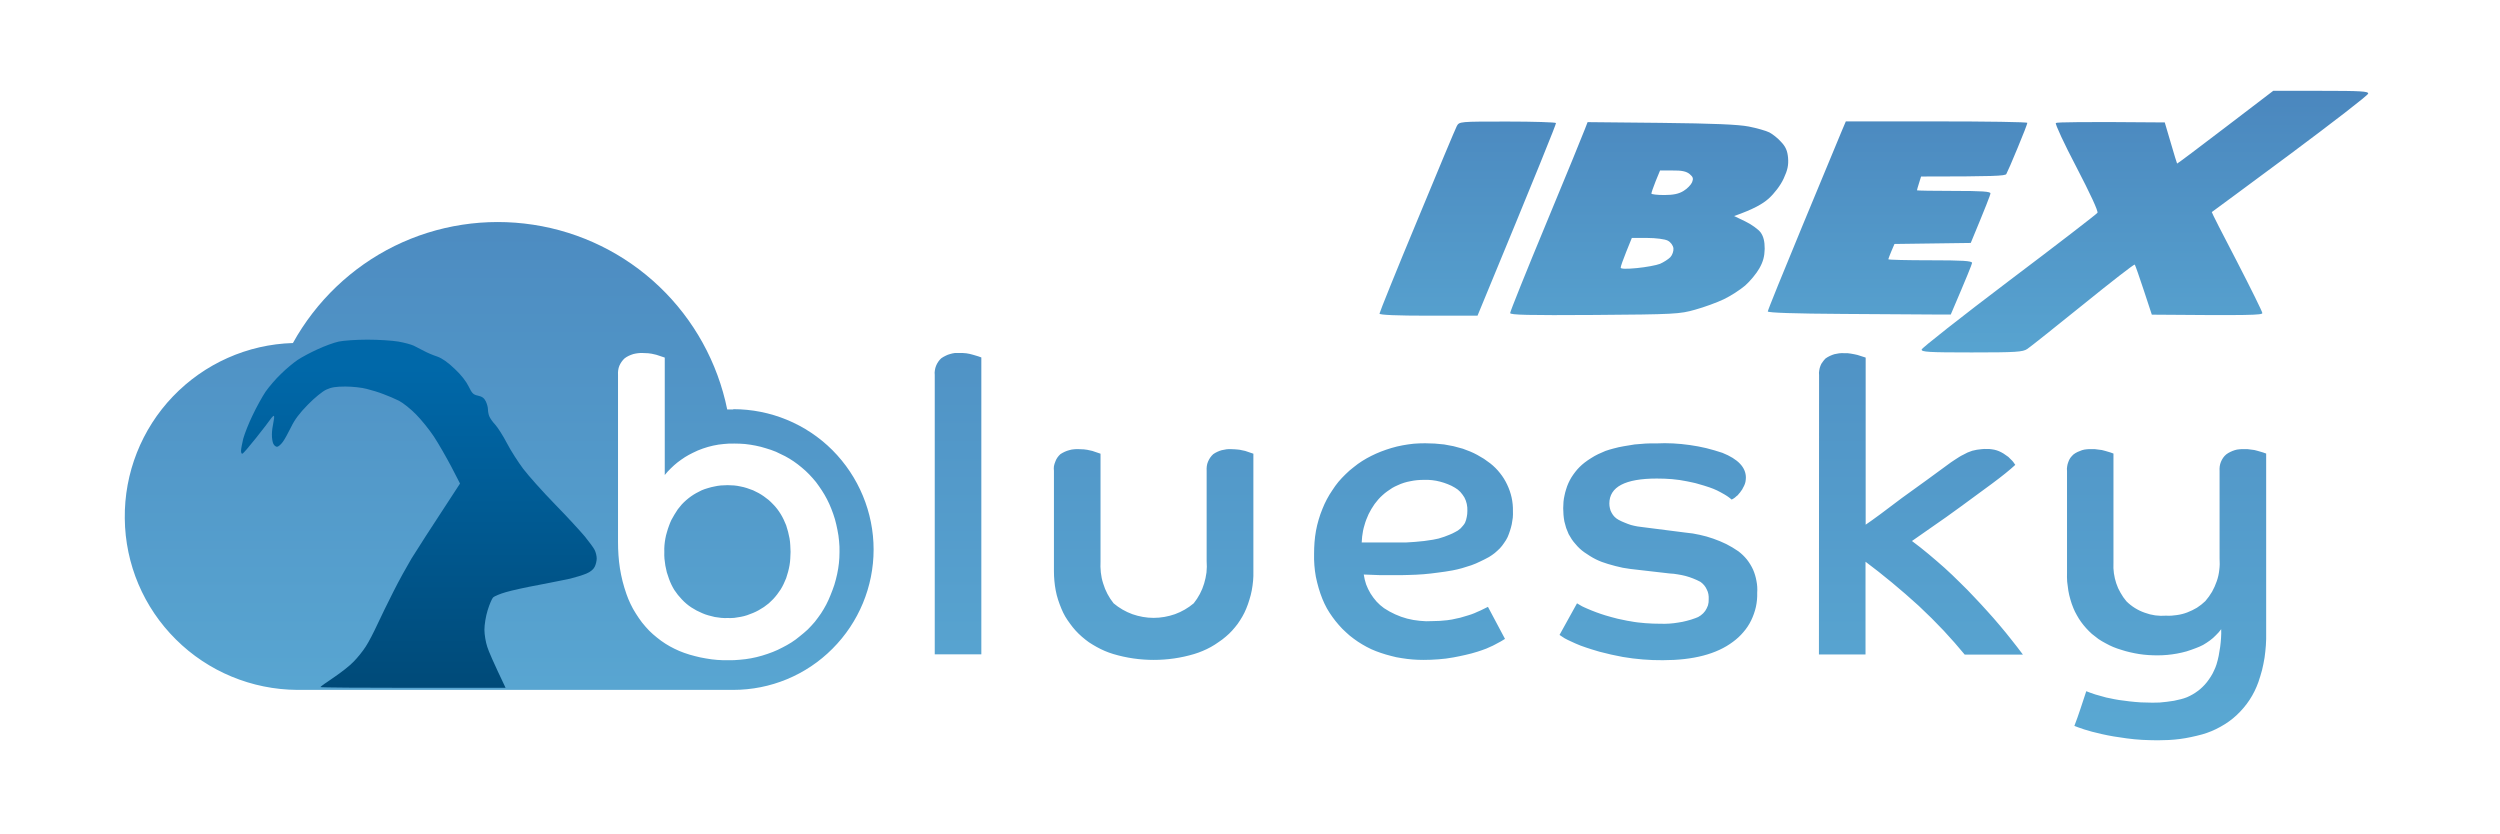
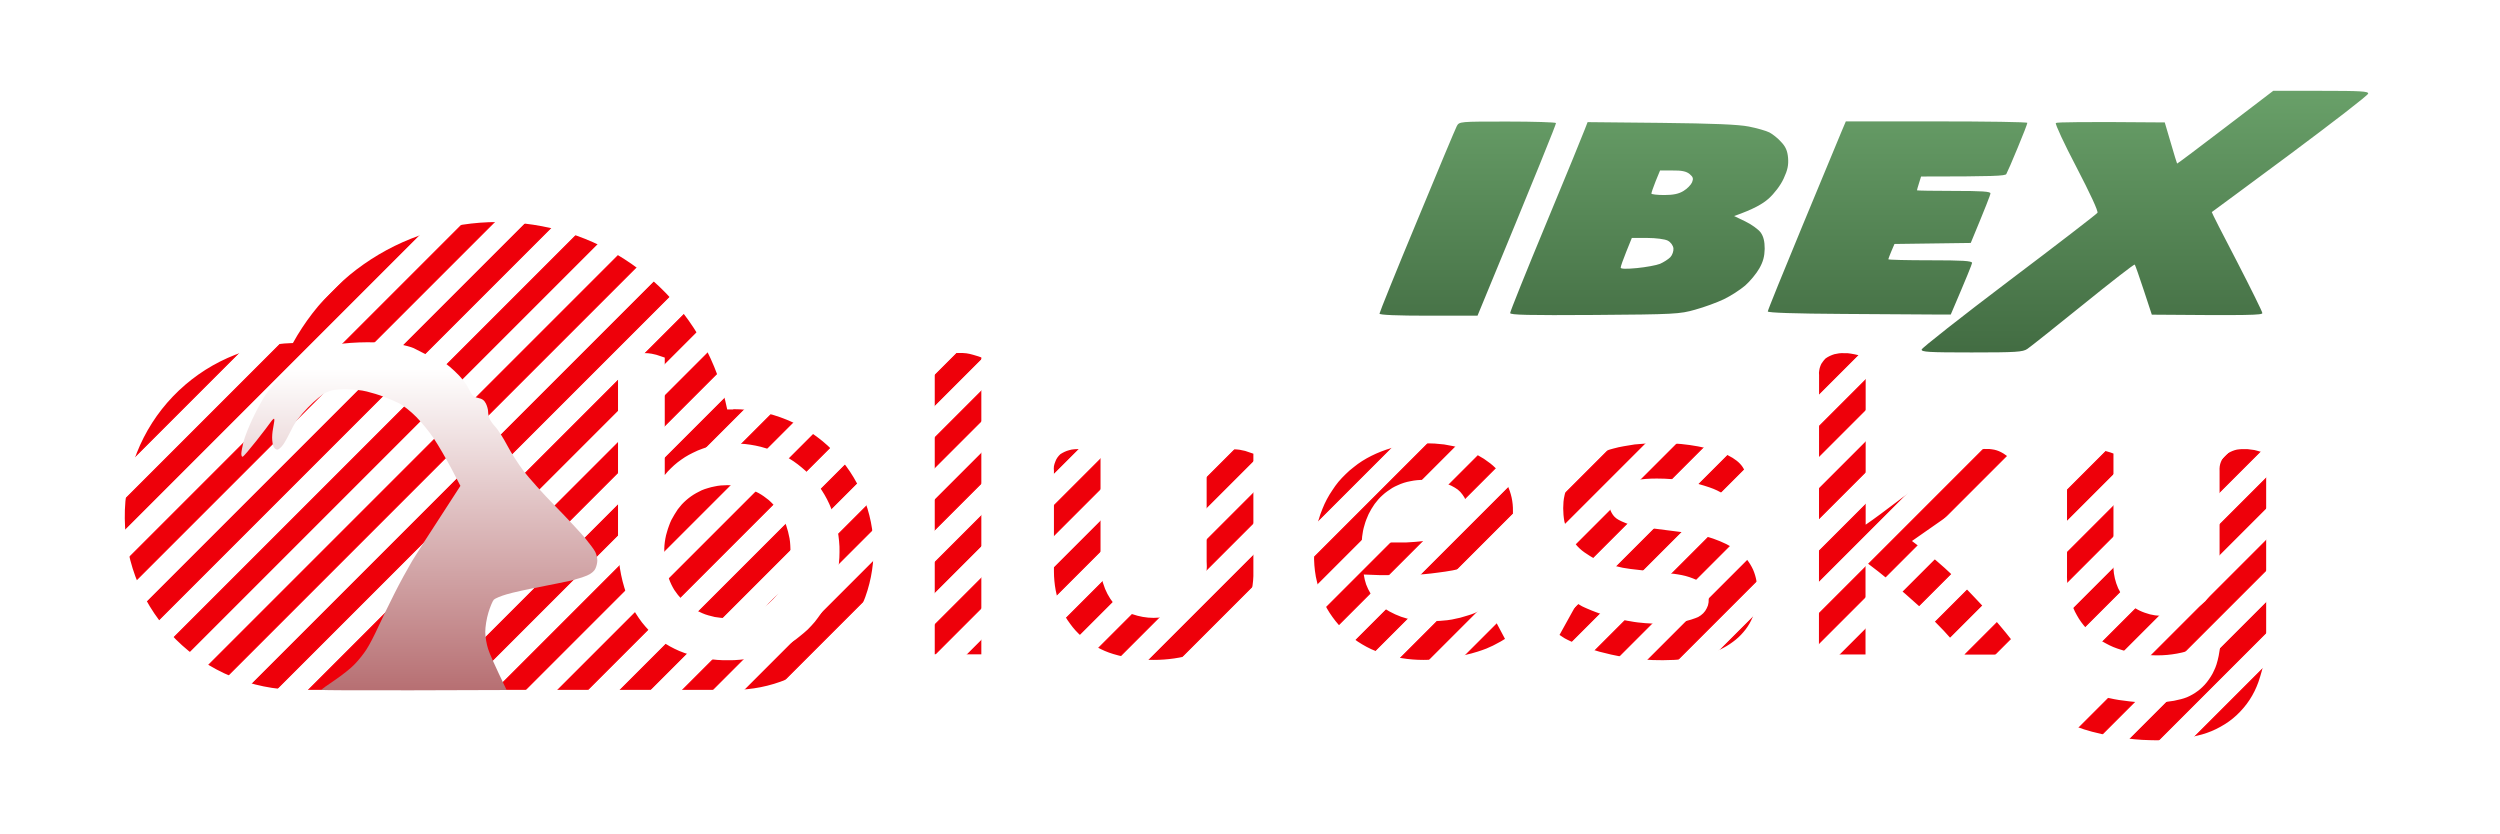
- <svg xmlns="http://www.w3.org/2000/svg" version="1.2" viewBox="0 0 1701 567" width="1701" height="567">
-   <defs>
-     <linearGradient id="g1" x2="1" gradientUnits="userSpaceOnUse" gradientTransform="matrix(0,-600.92,2483.566,0,812.206,600.414)">
-       <stop offset="0" stop-color="#5db0d8" />
-       <stop offset="1" stop-color="#477fb9" />
+ <svg xmlns="http://www.w3.org/2000/svg" version="1.2" viewBox="0 0 1701 567" width="1701" height="567" id="svg5" xml:space="preserve">
+   <defs id="defs1">
+     <pattern id="pattern_ERXsW" patternUnits="userSpaceOnUse" width="30" height="30" patternTransform="rotate(45)">
+       <line x1="0" y="0" x2="0" y2="30" stroke="#EE000A" stroke-width="30" id="line1" />
+     </pattern>
+   </defs>
+   <defs id="defs2">
+     <linearGradient id="g2" x2="1" gradientUnits="userSpaceOnUse" gradientTransform="matrix(-1.083775,-350.9183,2483.554,-7.670199,813.3094,600.4547)">
+       <stop offset="0" stop-color="#8b181d" id="stop1" />
+       <stop offset="1" stop-color="#ffffff" id="stop2" />
    </linearGradient>
  </defs>
-   <defs>
-     <linearGradient id="g2" x2="1" gradientUnits="userSpaceOnUse" gradientTransform="matrix(0,-350.92,2483.566,0,812.206,600.414)">
-       <stop offset="0" stop-color="#00385b" />
-       <stop offset="1" stop-color="#0068a9" />
+   <defs id="defs4">
+     <linearGradient id="g3" x2="1" gradientUnits="userSpaceOnUse" gradientTransform="matrix(0,-300.92,2483.566,0,812.206,315.414)">
+       <stop offset="0" stop-color="#325632" id="stop3" />
+       <stop offset="1" stop-color="#73ae73" id="stop4" />
    </linearGradient>
  </defs>
-   <defs>
-     <linearGradient id="g3" x2="1" gradientUnits="userSpaceOnUse" gradientTransform="matrix(0,-300.92,2483.566,0,812.206,315.414)">
-       <stop offset="0" stop-color="#5db0d8" />
-       <stop offset="1" stop-color="#477fb9" />
-     </linearGradient>
-   </defs>
-   <style>
+   <style id="style4">
		.s0 { fill: url(#g3) } 
- 		.s1 { fill: url(#g1) } 
+ 		.s1 { fill: url(#pattern_ERXsW) } 
		.s2 { fill: url(#g2) } 
	</style>
  <path id="Path 0" fill-rule="evenodd" class="s0" d="m1255.9 82.6h61.8c33.9 0 61.7 0.4 61.7 1 0 0.6-2.9 8.2-6.6 17-3.6 8.8-7.1 16.8-7.7 17.8-0.7 1.3-8.2 1.7-58 1.7l-1.4 4.5c-0.8 2.5-1.4 4.7-1.4 4.9 0 0.2 11.3 0.4 25 0.4 19.2 0 25.1 0.4 25 1.7 0 0.9-3.1 8.9-13.4 33.7l-51.9 0.7-2.1 4.9c-1.1 2.7-2.1 5.2-2.1 5.5 0 0.4 12.9 0.7 28.6 0.7 21.9 0 28.4 0.4 28.4 1.8-0.1 0.9-3.4 9.2-14.5 35.1h-10.8c-5.9 0-34-0.2-62.3-0.4-33.1-0.2-51.4-0.8-51.4-1.7 0-0.8 10.7-27.2 23.8-58.8 13-31.5 25-60.3 26.5-63.9zm-175.7 0.5l49.8 0.5c36 0.4 52.7 1.1 59.9 2.5 5.6 1.1 11.8 2.9 14 4 2.1 1.1 5.7 3.9 7.9 6.4 3.1 3.2 4.4 6.1 4.8 10.9 0.4 4.9-0.3 8.3-3 14.1-2.1 4.6-6.3 10.1-10.3 13.7-4.1 3.6-10.1 7.1-23.4 11.8l7.5 3.6c4.2 2 8.9 5.4 10.5 7.5 2 2.8 2.8 6.1 2.8 11.2-0.1 5.1-1.1 8.9-3.7 13.4-1.9 3.4-6.3 8.7-9.6 11.6-3.4 2.9-9.9 7.1-14.5 9.3-4.6 2.2-13.3 5.4-19.5 7.1-10.5 3-14 3.2-68.5 3.6-45.1 0.3-57.3 0-57.4-1.3 0-1 11-28.4 24.5-60.9 13.5-32.5 25.3-61.3 26.3-64.1zm46.3 40.2c-1.6 4-2.9 7.8-2.9 8.4 0 0.5 3.9 1 8.7 1 6.2 0 10-0.8 13.2-2.8 2.5-1.5 5.1-4.2 5.8-5.9 1-2.5 0.7-3.6-1.7-5.6-2.2-1.8-5.4-2.5-11.6-2.4h-8.5zm-20 48c-2.1 5.2-3.8 10-3.8 10.8 0 0.9 3.9 1 11.1 0.3 6.1-0.6 13.2-1.9 15.7-2.9 2.5-1.1 5.6-3.1 7-4.5 1.4-1.5 2.3-4.2 2.1-6.1-0.3-2-1.9-4.2-3.9-5.2-1.9-1-8.2-1.8-13.9-1.8h-10.5zm440.2-109.5h32.5c27 0 32.4 0.3 32.1 1.9-0.1 1.1-24.1 19.6-53.1 41.2-29.1 21.6-53.1 39.3-53.3 39.4-0.2 0.1 7.5 15.3 17.1 33.6 9.5 18.4 17.3 34.2 17.3 35.1 0.1 1.4-8.2 1.7-75.2 1.1l-5.5-16.7c-3-9.2-5.8-17-6.1-17.4-0.4-0.4-16.2 11.9-35.1 27.2-19 15.3-36 28.9-38 30.2-3 2.1-7.7 2.4-37.9 2.4-29.2 0-34.3-0.3-34-2 0.2-1.1 26.9-22.1 59.4-46.7 32.5-24.5 59.6-45.4 60.2-46.3 0.7-1-5-13.2-14.2-30.9-8.4-16-14.7-29.6-14.1-30.2 0.6-0.6 17.6-0.9 74.1-0.4l4.1 13.9c2.2 7.7 4.2 14 4.3 14.1 0.2 0.1 15-11 32.9-24.7zm-521.2 20.9c18 0 32.9 0.5 33.2 1 0.2 0.6-11.7 30.3-53.4 131.1h-33.4c-21.3 0-33.3-0.5-33.3-1.4 0-0.7 11.4-29.1 25.5-62.9 14-33.9 26.2-63 27.1-64.7 1.7-3.1 1.9-3.1 34.3-3.1z" />
-   <path fill-rule="evenodd" class="s1" d="m636 445.2h31.7v-202q-1.4-0.6-5.6-1.8-1.1-0.3-2.3-0.6-1.1-0.2-2.2-0.4-1.2-0.1-2.4-0.2-1.1-0.1-2.3 0-1.6-0.1-3.3 0-1.6 0.2-3.2 0.7-1.6 0.4-3.1 1.2-1.5 0.7-2.9 1.7-1.1 1-2 2.3-0.9 1.3-1.5 2.8-0.6 1.5-0.8 3-0.3 1.6-0.1 3.2zm81.1-56.5q0 3.3 0.3 6.5 0.3 3.3 0.9 6.5 0.6 3.2 1.6 6.3 1 3.1 2.3 6.2 1.1 2.7 2.6 5.3 1.5 2.5 3.3 4.9 1.7 2.4 3.7 4.6 2 2.2 4.3 4.2 2.3 2 4.8 3.8 2.6 1.7 5.3 3.2 2.7 1.5 5.5 2.7 2.8 1.2 5.8 2.1 6.7 2 13.6 3 6.9 1 13.9 1 7 0 13.9-1 6.9-1 13.6-3 3-0.9 5.8-2.1 2.9-1.2 5.6-2.7 2.7-1.5 5.2-3.3 2.6-1.7 4.9-3.7 2.3-1.9 4.3-4.1 2-2.2 3.8-4.6 1.7-2.4 3.2-5 1.5-2.6 2.6-5.3 1.3-3.1 2.2-6.2 1-3.1 1.6-6.3 0.6-3.2 0.9-6.5 0.3-3.2 0.2-6.5v-80c-1-0.4-2.9-1-5.6-1.9q-1.2-0.3-2.4-0.5-1.1-0.3-2.3-0.4-1.2-0.2-2.4-0.2-1.2-0.1-2.4-0.1-1.6-0.1-3.2 0.1-1.6 0.2-3.2 0.6-1.5 0.4-3 1.1-1.5 0.7-2.8 1.6-1.2 1.1-2.1 2.4-0.9 1.3-1.5 2.8-0.6 1.4-0.8 3-0.2 1.6-0.1 3.1v61.5q0.3 3.8-0.1 7.7-0.5 3.8-1.6 7.5-1.1 3.7-2.9 7.1-1.8 3.4-4.2 6.4c-3.8 3.2-8.1 5.7-12.8 7.4-4.6 1.6-9.5 2.5-14.5 2.5-4.9 0-9.8-0.9-14.4-2.5-4.7-1.7-9-4.2-12.8-7.4q-2.4-3-4.2-6.4-1.8-3.4-2.9-7.1-1.2-3.7-1.6-7.5-0.4-3.9-0.2-7.7v-73.1c-1-0.4-2.9-1-5.6-1.9q-1.1-0.3-2.3-0.5-1.1-0.3-2.3-0.4-1.1-0.2-2.3-0.2-1.1-0.1-2.3-0.1-1.6-0.1-3.3 0.1-1.6 0.1-3.2 0.6-1.6 0.4-3.1 1.1-1.5 0.7-2.9 1.6-1.2 1.1-2.1 2.4-0.9 1.3-1.4 2.8-0.6 1.4-0.9 3-0.2 1.6 0 3.1zm295.3 24.2l-5.1 2.5q-1 0.4-2.1 0.9-1 0.4-2 0.9-1.1 0.4-2.1 0.8-1.1 0.3-2.2 0.7-1.3 0.4-2.7 0.8-1.3 0.4-2.7 0.8-1.4 0.3-2.8 0.6-1.3 0.3-2.7 0.6-1.7 0.3-3.3 0.5-1.7 0.2-3.4 0.3-1.6 0.2-3.3 0.2-1.7 0.1-3.4 0.1-4.3 0.3-8.6-0.2-4.4-0.4-8.6-1.5-4.2-1.1-8.1-2.9-4-1.8-7.6-4.2-2.8-2-5.1-4.5-2.3-2.6-4.1-5.5-1.8-3-3-6.2-1.1-3.3-1.6-6.7l10.4 0.4h10.4q5 0.1 9.9-0.1 5-0.1 10-0.5 4.9-0.4 9.8-1.1 5-0.6 9.9-1.5 3.2-0.6 6.4-1.5 3.2-0.9 6.4-2 3.1-1.1 6.1-2.6 3-1.4 5.9-3 2-1.2 3.9-2.7 1.8-1.5 3.5-3.2 1.6-1.7 2.9-3.7 1.4-1.9 2.4-4 0.9-2.1 1.6-4.3 0.7-2.1 1.2-4.4 0.4-2.2 0.7-4.4 0.2-2.3 0.1-4.6 0.1-4.6-0.9-9.2-1-4.5-3-8.7-2-4.3-4.9-7.9-2.9-3.7-6.6-6.6-2.1-1.6-4.3-3.1-2.3-1.4-4.6-2.7-2.4-1.3-4.8-2.3-2.5-1-5-1.9-3.1-0.9-6.3-1.7-3.2-0.7-6.4-1.2-3.2-0.4-6.4-0.6-3.3-0.2-6.5-0.2-3.9 0-7.8 0.3-3.8 0.4-7.6 1.1-3.8 0.7-7.5 1.8-3.7 1.1-7.3 2.5-3.3 1.3-6.5 2.9-3.2 1.6-6.2 3.5-3 1.9-5.8 4.2-2.9 2.2-5.4 4.7-2.6 2.5-4.9 5.2-2.3 2.8-4.2 5.8-2 2.9-3.7 6.1-1.7 3.2-3 6.5-1.5 3.6-2.6 7.4-1.1 3.7-1.8 7.5-0.7 3.9-1 7.8-0.3 3.9-0.3 7.8-0.1 3.9 0.2 7.9 0.3 3.9 1 7.8 0.8 3.9 1.9 7.7 1.1 3.8 2.6 7.5 1.3 3.2 3 6.3 1.7 3 3.8 5.9 2 2.8 4.3 5.4 2.3 2.7 4.9 5 2.5 2.4 5.3 4.4 2.8 2.1 5.7 3.8 3 1.8 6.2 3.3 3.1 1.4 6.4 2.5 3.5 1.2 7.1 2.1 3.5 1 7.2 1.5 3.6 0.6 7.3 0.9 3.7 0.3 7.4 0.3 2.6 0 5.2-0.1 2.5-0.1 5.1-0.3 2.5-0.2 5.1-0.5 2.5-0.4 5.1-0.8 2-0.4 4.1-0.8 2.1-0.4 4.1-0.9 2.1-0.5 4.1-1 2-0.6 4.1-1.2 1.5-0.5 3-1 1.5-0.5 3-1.1 1.4-0.6 2.9-1.3 1.5-0.6 2.9-1.4 4.7-2.4 6.9-3.9zm-85.6-47.8q0.2-1.9 0.6-3.9 0.4-2 1-3.9 0.5-1.9 1.2-3.7 0.7-1.9 1.6-3.8 0.9-1.8 1.9-3.5 1-1.7 2.2-3.4 1.2-1.6 2.5-3.1 1.4-1.6 2.9-2.9 1.5-1.4 3.2-2.6 1.6-1.2 3.4-2.3 1.7-1 3.6-1.8 2.1-1 4.3-1.7 2.2-0.7 4.5-1.1 2.3-0.5 4.6-0.7 2.3-0.2 4.7-0.2 2.7-0.1 5.4 0.2 2.8 0.3 5.4 1 2.7 0.7 5.2 1.7 2.6 1 4.9 2.4 2.1 1.2 3.7 2.9 1.6 1.8 2.8 3.8 1.1 2.1 1.6 4.4 0.5 2.4 0.4 4.7 0 1.1-0.1 2.1-0.1 1-0.3 2-0.2 1.1-0.5 2.1-0.3 0.9-0.7 1.9-0.6 1.1-1.4 2-0.7 0.9-1.6 1.8-0.9 0.8-1.9 1.5-0.9 0.6-2 1.1-1.8 1-3.6 1.7-1.8 0.8-3.6 1.4-1.9 0.7-3.8 1.2-1.8 0.4-3.8 0.8-3 0.5-6.1 0.9-3.1 0.4-6.2 0.6-3.1 0.3-6.2 0.4-3.1 0.1-6.2 0c-3.9 0-19.7 0-23.9 0q0.1-2 0.3-4zm134.3 66.9q0.9 0.6 1.8 1.2 0.8 0.5 1.7 1.1 1 0.5 1.9 1 0.9 0.4 1.9 0.9 1.7 0.8 3.5 1.6 1.8 0.8 3.6 1.5 1.9 0.7 3.7 1.3 1.9 0.7 3.7 1.2 2.7 0.8 5.3 1.6 2.6 0.7 5.3 1.3 2.6 0.7 5.3 1.2 2.7 0.6 5.4 1.1 3.4 0.5 6.8 1 3.3 0.4 6.8 0.7 3.4 0.3 6.8 0.4 3.4 0.1 6.8 0.1 31.1 0 47.7-12.5c2.6-1.9 5-4.1 7.1-6.6 2.1-2.4 3.9-5.1 5.3-8 1.4-2.9 2.5-6 3.2-9.1 0.7-3.2 1-6.4 0.9-9.7q0.3-4-0.5-8-0.7-4-2.3-7.7-1.7-3.7-4.2-6.9-2.5-3.1-5.8-5.6-3.9-2.7-8.2-4.9-4.3-2.1-8.9-3.7-4.5-1.6-9.2-2.6-4.7-1.1-9.5-1.5l-28.2-3.6q-2.3-0.2-4.6-0.6-2.3-0.4-4.5-1-2.2-0.7-4.3-1.6-2.1-0.8-4.1-1.9-1.5-0.8-2.7-2-1.2-1.2-2-2.7-0.9-1.5-1.2-3.1-0.4-1.6-0.4-3.3 0-17 32.3-17 2.6 0 5.2 0.1 2.6 0.1 5.1 0.3 2.6 0.3 5.2 0.6 2.5 0.4 5.1 0.9 1.9 0.3 3.8 0.8 2 0.4 3.9 1 1.9 0.5 3.8 1.1 1.9 0.6 3.7 1.2 1.4 0.5 2.7 1 1.3 0.6 2.5 1.1 1.3 0.6 2.5 1.3 1.3 0.7 2.5 1.4 0.6 0.4 1.3 0.8 0.6 0.4 1.2 0.8 0.6 0.5 1.2 0.9 0.6 0.5 1.2 1 0.3-0.2 0.6-0.3 0.3-0.2 0.7-0.4 0.3-0.2 0.6-0.4 0.3-0.2 0.5-0.4 0.5-0.4 0.9-0.8 0.5-0.3 0.9-0.7 0.4-0.5 0.7-0.9 0.4-0.4 0.8-0.9 0.4-0.5 0.7-1 0.4-0.6 0.8-1.1 0.3-0.6 0.6-1.2 0.3-0.5 0.6-1.1 0.3-0.7 0.6-1.4 0.2-0.7 0.4-1.4 0.1-0.7 0.2-1.4 0.1-0.7 0.1-1.5 0-10.5-16-16.9-5.4-1.8-11-3.2-5.5-1.3-11.2-2.1-5.6-0.8-11.3-1.1-5.7-0.3-11.4 0-3.7-0.1-7.4 0.1-3.7 0.2-7.4 0.6-3.6 0.5-7.3 1.2-3.6 0.6-7.2 1.6-2.7 0.7-5.3 1.6-2.5 1-5 2.2-2.5 1.2-4.8 2.7-2.3 1.4-4.5 3.1-1.8 1.4-3.4 3-1.6 1.6-2.9 3.3-1.4 1.8-2.6 3.7-1.2 2-2.1 4-0.9 2-1.5 4.1-0.7 2.1-1.1 4.2-0.5 2.1-0.7 4.3-0.2 2.2-0.2 4.4 0 2.2 0.2 4.5 0.2 2.3 0.6 4.5 0.5 2.2 1.2 4.4 0.8 2.1 1.7 4.2 1 1.8 2.1 3.5 1.2 1.8 2.6 3.3 1.3 1.6 2.8 3 1.5 1.4 3.2 2.6 1.8 1.3 3.8 2.5 1.9 1.2 3.9 2.2 2 1 4.1 1.8 2.1 0.8 4.2 1.4 2.5 0.8 5 1.4 2.6 0.7 5.1 1.2 2.6 0.5 5.1 0.8 2.6 0.4 5.2 0.6l21.7 2.5q2.7 0.1 5.4 0.6 2.7 0.4 5.4 1.1 2.6 0.7 5.1 1.7 2.6 1 5 2.3 1.4 1 2.5 2.3 1.1 1.3 1.8 2.9 0.8 1.5 1.1 3.2 0.3 1.7 0.2 3.4 0.1 2.1-0.5 4.2-0.7 2-1.9 3.8-1.2 1.7-3 3-1.7 1.3-3.7 1.9-2.9 1.1-5.8 1.8-2.9 0.8-5.9 1.2-2.9 0.5-5.9 0.7-3 0.2-6.1 0.1-2.5 0-5.1-0.1-2.6-0.1-5.2-0.3-2.6-0.2-5.1-0.5-2.6-0.3-5.1-0.8-2.2-0.3-4.3-0.8-2.1-0.4-4.3-0.9-2.1-0.5-4.2-1.1-2.1-0.5-4.2-1.2-1.6-0.5-3.1-1-1.6-0.5-3.1-1.1-1.6-0.6-3.1-1.2-1.5-0.6-3.1-1.3-0.9-0.3-1.8-0.8-0.8-0.4-1.7-0.8-0.9-0.5-1.7-1-0.9-0.5-1.7-1zm176.5 13.3h31.7v-63.1q8.6 6.4 17.9 14.1 9.3 7.7 18.3 15.9 9.1 8.5 17 16.9 7.9 8.5 14.3 16.3h39.6q-3.8-5.1-7.8-10.1-3.9-5-8-9.8-4.1-4.9-8.4-9.6-4.2-4.7-8.6-9.3-4.9-5.3-10.1-10.3-5.1-5.1-10.4-9.9-5.4-4.8-10.9-9.4-5.5-4.6-11.3-8.9 4.2-3 13.6-9.5 9.5-6.5 20-14.2 10.4-7.6 20.7-15.2 10.4-7.7 16-12.9-0.6-1-1.4-2-0.7-0.9-1.6-1.7-0.8-0.9-1.7-1.7-1-0.7-2-1.4-1.3-1-2.9-1.8-1.5-0.8-3.1-1.3-1.6-0.5-3.3-0.7-1.7-0.3-3.4-0.2-1.7-0.1-3.4 0.1-1.6 0.1-3.3 0.4-1.6 0.3-3.2 0.7-1.6 0.5-3.2 1.2-1.5 0.7-2.9 1.5-1.5 0.7-2.9 1.6-1.4 0.8-2.8 1.8-1.4 0.9-2.7 1.8-7.8 5.6-16.4 12l-16.9 12.2-14.5 10.9q-6.5 4.8-10.2 7.3v-113.7q-1.4-0.5-5.6-1.8-1.1-0.3-2.3-0.5-1.1-0.3-2.2-0.4-1.2-0.2-2.3-0.3-1.2 0-2.4 0-1.6-0.1-3.3 0.1-1.6 0.2-3.2 0.6-1.6 0.5-3.1 1.2-1.5 0.7-2.9 1.7-1.1 1.1-2 2.4-1 1.2-1.5 2.7-0.6 1.5-0.8 3.1-0.3 1.5-0.1 3.1zm168.8-55.7q-0.1 3.1 0.1 6.2 0.3 3 0.8 6.1 0.5 3 1.4 6 0.8 2.9 2 5.8 1 2.5 2.4 4.9 1.3 2.4 2.9 4.6 1.6 2.2 3.4 4.2 1.9 2.1 3.9 3.9 2.2 1.8 4.5 3.5 2.4 1.6 4.9 2.9 2.5 1.4 5.1 2.5 2.7 1.1 5.4 1.9 3 1 6.1 1.7 3 0.7 6.1 1.2 3.2 0.5 6.3 0.7 3.1 0.2 6.3 0.2 3.3 0 6.6-0.3 3.3-0.3 6.6-0.9 3.3-0.6 6.5-1.5 3.2-1 6.3-2.2 2.5-0.9 5-2.2 2.4-1.4 4.6-3 2.2-1.6 4.1-3.6 2-1.9 3.6-4.1 0.1 3-0.1 6-0.2 3.1-0.6 6.1-0.4 3-1 6-0.6 3-1.5 5.9-0.7 2.2-1.7 4.2-0.9 2.1-2.2 4.1-1.2 1.9-2.6 3.7-1.4 1.8-3.1 3.4-1.5 1.5-3.2 2.7-1.7 1.3-3.5 2.3-1.9 1.1-3.8 1.9-2 0.8-4 1.3-2.4 0.6-4.8 1.1-2.4 0.4-4.9 0.7-2.4 0.3-4.9 0.5-2.4 0.1-4.9 0.1-1.9 0-3.9-0.1-2 0-3.9-0.1-2-0.1-4-0.3-1.9-0.2-3.9-0.4-7.6-0.8-13.2-2.1-1.3-0.2-2.5-0.5-1.3-0.3-2.5-0.7-1.3-0.3-2.5-0.7-1.3-0.3-2.5-0.7-4.2-1.4-6.1-2.2-1.9 5.6-3.9 11.8-2 6.1-4.2 11.8 1.9 0.8 6.7 2.4 4.5 1.5 12.1 3.2 7.5 1.7 16.9 2.9 2.6 0.4 5.2 0.6 2.6 0.2 5.2 0.4 2.6 0.2 5.2 0.2 2.7 0.1 5.3 0.1 3.8 0 7.6-0.2 3.9-0.2 7.7-0.7 3.8-0.5 7.5-1.3 3.8-0.8 7.5-1.8c4.3-1.2 8.6-3 12.5-5.2 4-2.2 7.7-4.8 11-7.9 3.3-3.1 6.3-6.6 8.8-10.4 2.5-3.8 4.5-7.9 6-12.1q1.4-4.1 2.5-8.2 1-4.1 1.7-8.4 0.6-4.2 0.9-8.4 0.3-4.3 0.2-8.5v-122q-1.4-0.6-5.7-1.8-1.1-0.3-2.3-0.6-1.1-0.2-2.3-0.3-1.2-0.2-2.3-0.3-1.2-0.1-2.4 0-1.6-0.1-3.2 0.1-1.7 0.1-3.2 0.6-1.6 0.5-3 1.2-1.5 0.7-2.8 1.7-1.2 1-2.1 2.3-0.9 1.3-1.5 2.8-0.6 1.5-0.8 3-0.2 1.6-0.1 3.2v59.4q0.3 4-0.2 7.9-0.4 3.9-1.7 7.6-1.3 3.8-3.2 7.2-2 3.4-4.6 6.4-2.6 2.5-5.7 4.5-3.2 1.9-6.6 3.2-3.4 1.3-7.1 1.8-3.6 0.6-7.3 0.4-3.7 0.3-7.4-0.2-3.6-0.5-7.1-1.8-3.5-1.2-6.7-3.2-3.2-2-5.8-4.6-2.3-2.7-4-5.8-1.8-3-2.9-6.4-1.1-3.3-1.6-6.8-0.5-3.5-0.3-7.1v-74.4q-1.3-0.6-5.6-1.8-1.2-0.3-2.3-0.6-1.2-0.2-2.4-0.3-1.1-0.2-2.3-0.3-1.2-0.1-2.4 0-1.6-0.1-3.2 0.1-1.6 0.1-3.2 0.6-1.5 0.5-3 1.2-1.5 0.7-2.8 1.7-1.1 1-2.1 2.3-0.9 1.3-1.4 2.8-0.6 1.5-0.8 3-0.3 1.6-0.1 3.2zm-880.4-46.5q-1.4-1.5-3-2.9-1.6-1.3-3.3-2.5-1.7-1.2-3.5-2.2-1.9-1-3.8-1.9-2-0.8-4.2-1.5-2.1-0.7-4.3-1.1-2.2-0.5-4.4-0.7-2.2-0.2-4.4-0.2-2.3 0-4.6 0.2-2.2 0.2-4.4 0.7-2.2 0.4-4.4 1.1-2.2 0.6-4.3 1.5-1.9 0.9-3.7 1.9-1.8 1-3.5 2.2-1.7 1.2-3.3 2.6-1.6 1.4-3 2.9-1.4 1.6-2.7 3.3-1.2 1.7-2.3 3.6-1.1 1.8-2.1 3.7-0.9 1.9-1.6 3.9-0.8 2.1-1.4 4.3-0.7 2.2-1.1 4.5-0.4 2.2-0.6 4.5-0.2 2.2-0.1 4.5-0.1 2.4 0.1 4.7 0.2 2.3 0.6 4.6 0.4 2.3 1 4.6 0.7 2.3 1.5 4.5 1.4 3.9 3.6 7.5 2.3 3.5 5.2 6.5 2.9 3.1 6.4 5.4 3.5 2.3 7.4 3.9 2 0.9 4.2 1.5 2.1 0.6 4.3 1.1 2.2 0.4 4.4 0.6 2.2 0.2 4.4 0.1 2.3 0.1 4.5-0.1 2.2-0.3 4.4-0.7 2.2-0.4 4.3-1.1 2.1-0.7 4.2-1.6 1.9-0.8 3.7-1.8 1.8-1 3.6-2.2 1.7-1.2 3.3-2.5 1.5-1.4 3-2.9 1.4-1.5 2.7-3.2 1.3-1.7 2.4-3.4 1.1-1.8 2-3.7 0.9-1.9 1.7-3.9 0.7-2.1 1.3-4.3 0.6-2.2 1-4.5 0.4-2.3 0.5-4.5 0.2-2.3 0.2-4.6 0-2.3-0.2-4.6-0.1-2.3-0.5-4.6-0.4-2.2-1-4.5-0.6-2.2-1.3-4.4-0.8-2-1.7-3.9-0.9-1.9-2-3.7-1.1-1.8-2.4-3.5-1.3-1.7-2.8-3.2zm-27.1-64.5h-4.1c-6.5-31.9-22.6-61.1-46.2-83.6-23.6-22.5-53.6-37.2-85.8-42.1-32.2-4.9-65.1 0.1-94.4 14.5-29.2 14.4-53.3 37.5-69.1 66-30.9 0.9-60.2 14-81.6 36.3-21.4 22.3-33.2 52.2-32.8 83.1 0.3 31 12.8 60.5 34.8 82.3 21.9 21.8 51.6 34.1 82.5 34.3h296.7c25.3 0 49.6-10 67.5-28 17.9-17.9 28-42.2 28-67.5 0-25.3-10.1-49.6-28-67.6-17.9-17.9-42.2-27.9-67.5-27.9zm66.2 126.3q-1.3 3.3-2.9 6.4-1.7 3.2-3.6 6.1-2 2.9-4.2 5.7-2.3 2.7-4.8 5.2-2.6 2.4-5.4 4.6-2.7 2.3-5.7 4.2-3 1.9-6.2 3.5-3.2 1.7-6.5 3-3.6 1.4-7.3 2.5-3.7 1.1-7.5 1.8-3.8 0.7-7.7 1-3.8 0.4-7.7 0.3-3.8 0.1-7.6-0.2-3.9-0.3-7.7-1-3.8-0.6-7.5-1.6-3.7-0.9-7.3-2.2-3.4-1.2-6.6-2.8-3.1-1.5-6.1-3.4-3-1.9-5.8-4.2-2.8-2.2-5.3-4.7-2.6-2.7-4.9-5.6-2.2-2.9-4.2-6.1-2-3.1-3.6-6.5-1.6-3.3-2.8-6.8-1.5-4.3-2.6-8.6-1.1-4.4-1.8-8.8-0.7-4.5-1-9-0.3-4.4-0.3-8.9v-113.7q-0.1-1.6 0.1-3.1 0.2-1.6 0.8-3.1 0.6-1.4 1.5-2.7 0.9-1.3 2.1-2.4 1.3-1 2.8-1.7 1.5-0.7 3.1-1.2 1.6-0.4 3.3-0.6 1.6-0.2 3.3-0.1 1.1 0 2.3 0.1 1.2 0 2.3 0.2 1.2 0.1 2.3 0.4 1.1 0.2 2.2 0.5 4.2 1.3 5.7 1.9v79.9q1.9-2.4 4.1-4.5 2.2-2.2 4.6-4.1 2.5-1.9 5.1-3.6 2.6-1.6 5.3-2.9 3.3-1.7 6.8-2.9 3.4-1.2 7-2 3.6-0.8 7.2-1.1 3.6-0.4 7.3-0.3 3.6 0 7.2 0.3 3.7 0.4 7.2 1.1 3.6 0.7 7 1.8 3.5 1 6.9 2.4 3.1 1.4 6.2 3 3 1.6 5.8 3.5 2.9 2 5.5 4.2 2.7 2.2 5.1 4.7 2.4 2.5 4.6 5.2 2.1 2.8 4 5.7 1.9 2.9 3.5 6 1.6 3.1 2.9 6.4 1.4 3.5 2.5 7.2 1 3.6 1.7 7.3 0.8 3.8 1.1 7.5 0.4 3.8 0.3 7.6 0 3.8-0.4 7.5-0.4 3.7-1.2 7.4-0.8 3.7-1.9 7.3-1.2 3.6-2.6 7z" />
-   <path id="Path 0" class="s2" d="m230.5 232.4c-3.3 0.7-9.8 3.1-14.5 5.3-4.7 2.1-10.8 5.4-13.5 7.2-2.8 1.9-7.9 6.1-11.3 9.5-3.5 3.3-8.2 8.8-10.5 12.1-2.2 3.3-6.2 10.5-8.8 16-2.7 5.5-5.5 12.7-6.4 16-0.8 3.3-1.5 7-1.5 8.2 0 1.3 0.4 2.2 0.9 2 0.6-0.1 4.7-4.9 9.3-10.7 4.6-5.8 9.1-11.6 10-13 1-1.4 2-2.3 2.2-2 0.3 0.3 0.1 2.3-0.4 4.5-0.5 2.2-1 5.9-1 8.2 0 2.4 0.4 5.2 1 6.3 0.5 1.1 1.7 2 2.5 2 0.8 0 2.6-1.5 3.9-3.3 1.3-1.7 3.8-6.4 5.7-10.2 2.4-5 5.7-9.4 11.4-15.2 4.7-4.8 9.9-9 12.5-10.2 3.4-1.6 6.6-2.1 13-2.1 4.7 0 11.2 0.7 14.5 1.6 3.3 0.8 8.5 2.4 11.5 3.6 3 1.1 7.7 3.1 10.5 4.5 2.7 1.4 7.9 5.5 11.5 9.2 3.6 3.6 9.1 10.4 12.2 15.1 3.1 4.7 8.3 13.8 11.7 20.2l6.1 11.8c-21.1 32.2-29.8 45.8-33 51-3.1 5.2-8.7 15.3-12.3 22.5-3.6 7.1-8.6 17.3-11 22.5-2.4 5.2-5.9 12-7.9 15-1.9 3-5.6 7.6-8.2 10.2-2.5 2.7-8.7 7.5-13.6 10.8-5 3.3-9 6.2-9 6.5 0 0.3 28.3 0.5 63 0.5h63c-8.3-17.4-11.6-25-12.5-28-1-3-1.9-8.2-1.9-11.5 0-3.5 0.9-9.1 2.2-13.3 1.2-3.9 2.9-7.9 3.7-8.7 0.8-0.8 4.8-2.5 8.7-3.6 4-1.2 14.1-3.4 22.3-4.9 8.2-1.6 17.9-3.5 21.5-4.3 3.6-0.9 8.5-2.4 10.9-3.4 2.7-1.1 4.9-2.9 5.7-4.6 0.8-1.5 1.4-4.1 1.4-5.7 0-1.7-0.6-4.2-1.4-5.8-0.7-1.5-3.8-5.6-6.7-9.2-3-3.6-12.1-13.5-20.4-22-8.3-8.5-17.9-19.3-21.5-24-3.5-4.7-8.6-12.6-11.1-17.5-2.6-5-6.2-10.6-7.9-12.5-1.8-1.9-3.6-4.5-4.1-5.8-0.5-1.2-0.9-3.3-0.9-4.7 0-1.4-0.7-3.9-1.5-5.5-1.1-2.2-2.5-3.2-5.3-3.8-3.2-0.7-4-1.5-6.3-6.2-1.7-3.5-5.1-7.9-9.5-12-4.7-4.5-8.5-7.2-11.9-8.4-2.8-0.9-6.8-2.6-9-3.8-2.2-1.1-5.4-2.7-7-3.6-1.7-0.8-6.4-2.1-10.5-2.8-4.1-0.7-13.6-1.3-21-1.3-7.4 0-16.2 0.6-19.5 1.3z" />
+   <path fill-rule="evenodd" class="s1" d="m636 445.2h31.7v-202q-1.4-0.6-5.6-1.8-1.1-0.3-2.3-0.6-1.1-0.2-2.2-0.4-1.2-0.1-2.4-0.2-1.1-0.1-2.3 0-1.6-0.1-3.3 0-1.6 0.2-3.2 0.7-1.6 0.4-3.1 1.2-1.5 0.7-2.9 1.7-1.1 1-2 2.3-0.9 1.3-1.5 2.8-0.6 1.5-0.8 3-0.3 1.6-0.1 3.2zm81.1-56.5q0 3.3 0.3 6.5 0.3 3.3 0.9 6.5 0.6 3.2 1.6 6.3 1 3.1 2.3 6.2 1.1 2.7 2.6 5.3 1.5 2.5 3.3 4.9 1.7 2.4 3.7 4.6 2 2.2 4.3 4.2 2.3 2 4.8 3.8 2.6 1.7 5.3 3.2 2.7 1.5 5.5 2.7 2.8 1.2 5.8 2.1 6.7 2 13.6 3 6.9 1 13.9 1 7 0 13.9-1 6.9-1 13.6-3 3-0.9 5.8-2.1 2.9-1.2 5.6-2.7 2.7-1.5 5.2-3.3 2.6-1.7 4.9-3.7 2.3-1.9 4.3-4.1 2-2.2 3.8-4.6 1.7-2.4 3.2-5 1.5-2.6 2.6-5.3 1.3-3.1 2.2-6.2 1-3.1 1.6-6.3 0.6-3.2 0.9-6.5 0.3-3.2 0.2-6.5v-80c-1-0.4-2.9-1-5.6-1.9q-1.2-0.3-2.4-0.5-1.1-0.3-2.3-0.4-1.2-0.2-2.4-0.2-1.2-0.1-2.4-0.1-1.6-0.1-3.2 0.1-1.6 0.2-3.2 0.6-1.5 0.4-3 1.1-1.5 0.7-2.8 1.6-1.2 1.1-2.1 2.4-0.9 1.3-1.5 2.8-0.6 1.4-0.8 3-0.2 1.6-0.1 3.1v61.5q0.3 3.8-0.1 7.7-0.5 3.8-1.6 7.5-1.1 3.7-2.9 7.1-1.8 3.4-4.2 6.4c-3.8 3.2-8.1 5.7-12.8 7.4-4.6 1.6-9.5 2.5-14.5 2.5-4.9 0-9.8-0.9-14.4-2.5-4.7-1.7-9-4.2-12.8-7.4q-2.4-3-4.2-6.4-1.8-3.4-2.9-7.1-1.2-3.7-1.6-7.5-0.4-3.9-0.2-7.7v-73.1c-1-0.4-2.9-1-5.6-1.9q-1.1-0.3-2.3-0.5-1.1-0.3-2.3-0.4-1.1-0.2-2.3-0.2-1.1-0.1-2.3-0.1-1.6-0.1-3.3 0.1-1.6 0.1-3.2 0.6-1.6 0.4-3.1 1.1-1.5 0.7-2.9 1.6-1.2 1.1-2.1 2.4-0.9 1.3-1.4 2.8-0.6 1.4-0.9 3-0.2 1.6 0 3.1zm295.3 24.2l-5.1 2.5q-1 0.4-2.1 0.9-1 0.4-2 0.9-1.1 0.4-2.1 0.8-1.1 0.3-2.2 0.7-1.3 0.4-2.7 0.8-1.3 0.4-2.7 0.8-1.4 0.3-2.8 0.6-1.3 0.3-2.7 0.6-1.7 0.3-3.3 0.5-1.7 0.2-3.4 0.3-1.6 0.2-3.3 0.2-1.7 0.1-3.4 0.1-4.3 0.3-8.6-0.2-4.4-0.4-8.6-1.5-4.2-1.1-8.1-2.9-4-1.8-7.6-4.2-2.8-2-5.1-4.5-2.3-2.6-4.1-5.5-1.8-3-3-6.2-1.1-3.3-1.6-6.7l10.4 0.4h10.4q5 0.1 9.9-0.1 5-0.1 10-0.5 4.9-0.4 9.8-1.1 5-0.6 9.9-1.5 3.2-0.6 6.4-1.5 3.2-0.9 6.4-2 3.1-1.1 6.1-2.6 3-1.4 5.9-3 2-1.2 3.9-2.7 1.8-1.5 3.5-3.2 1.6-1.7 2.9-3.7 1.4-1.9 2.4-4 0.9-2.1 1.6-4.3 0.7-2.1 1.2-4.4 0.4-2.2 0.7-4.4 0.2-2.3 0.1-4.6 0.1-4.6-0.9-9.2-1-4.5-3-8.7-2-4.3-4.9-7.9-2.9-3.7-6.6-6.6-2.1-1.6-4.3-3.1-2.3-1.4-4.6-2.7-2.4-1.3-4.8-2.3-2.5-1-5-1.9-3.1-0.9-6.3-1.7-3.2-0.7-6.4-1.2-3.2-0.4-6.4-0.6-3.3-0.2-6.5-0.2-3.9 0-7.8 0.3-3.8 0.4-7.6 1.1-3.8 0.7-7.5 1.8-3.7 1.1-7.3 2.5-3.3 1.3-6.5 2.9-3.2 1.6-6.2 3.5-3 1.9-5.8 4.2-2.9 2.2-5.4 4.7-2.6 2.5-4.9 5.2-2.3 2.8-4.2 5.8-2 2.9-3.7 6.1-1.7 3.2-3 6.5-1.5 3.6-2.6 7.4-1.1 3.7-1.8 7.5-0.7 3.9-1 7.8-0.3 3.9-0.3 7.8-0.1 3.9 0.2 7.9 0.3 3.9 1 7.8 0.8 3.9 1.9 7.7 1.1 3.8 2.6 7.5 1.3 3.2 3 6.3 1.7 3 3.8 5.9 2 2.8 4.3 5.4 2.3 2.7 4.9 5 2.5 2.4 5.3 4.4 2.8 2.1 5.7 3.8 3 1.8 6.2 3.3 3.1 1.4 6.4 2.5 3.5 1.2 7.1 2.1 3.5 1 7.2 1.5 3.6 0.6 7.3 0.9 3.7 0.3 7.4 0.3 2.6 0 5.2-0.1 2.5-0.1 5.1-0.3 2.5-0.2 5.1-0.5 2.5-0.4 5.1-0.8 2-0.4 4.1-0.8 2.1-0.4 4.1-0.9 2.1-0.5 4.1-1 2-0.6 4.1-1.2 1.5-0.5 3-1 1.5-0.5 3-1.1 1.4-0.6 2.9-1.3 1.5-0.6 2.9-1.4 4.7-2.4 6.9-3.9zm-85.6-47.8q0.2-1.9 0.6-3.9 0.4-2 1-3.9 0.5-1.9 1.2-3.7 0.7-1.9 1.6-3.8 0.9-1.8 1.9-3.5 1-1.7 2.2-3.4 1.2-1.6 2.5-3.1 1.4-1.6 2.9-2.9 1.5-1.4 3.2-2.6 1.6-1.2 3.4-2.3 1.7-1 3.6-1.8 2.1-1 4.3-1.7 2.2-0.7 4.5-1.1 2.3-0.5 4.6-0.7 2.3-0.2 4.7-0.2 2.7-0.1 5.4 0.2 2.8 0.3 5.4 1 2.7 0.7 5.2 1.7 2.6 1 4.9 2.4 2.1 1.2 3.7 2.9 1.6 1.8 2.8 3.8 1.1 2.1 1.6 4.4 0.5 2.4 0.4 4.7 0 1.1-0.1 2.1-0.1 1-0.3 2-0.2 1.1-0.5 2.1-0.3 0.9-0.7 1.9-0.6 1.1-1.4 2-0.7 0.9-1.6 1.8-0.9 0.8-1.9 1.5-0.9 0.6-2 1.1-1.8 1-3.6 1.7-1.8 0.8-3.6 1.4-1.9 0.7-3.8 1.2-1.8 0.4-3.8 0.8-3 0.5-6.1 0.9-3.1 0.4-6.2 0.6-3.1 0.3-6.2 0.4-3.1 0.1-6.2 0c-3.9 0-19.7 0-23.9 0q0.1-2 0.3-4zm134.3 66.9q0.9 0.6 1.8 1.2 0.8 0.5 1.7 1.1 1 0.5 1.9 1 0.9 0.4 1.9 0.9 1.7 0.8 3.5 1.6 1.8 0.8 3.6 1.5 1.9 0.7 3.7 1.3 1.9 0.7 3.7 1.2 2.7 0.8 5.3 1.6 2.6 0.7 5.3 1.3 2.6 0.7 5.3 1.2 2.7 0.6 5.4 1.1 3.4 0.5 6.8 1 3.3 0.4 6.8 0.7 3.4 0.3 6.8 0.4 3.4 0.1 6.8 0.1 31.1 0 47.7-12.5c2.6-1.9 5-4.1 7.1-6.6 2.1-2.4 3.9-5.1 5.3-8 1.4-2.9 2.5-6 3.2-9.1 0.7-3.2 1-6.4 0.9-9.7q0.3-4-0.5-8-0.7-4-2.3-7.7-1.7-3.7-4.2-6.9-2.5-3.1-5.8-5.6-3.9-2.7-8.2-4.9-4.3-2.1-8.9-3.7-4.5-1.6-9.2-2.6-4.7-1.1-9.5-1.5l-28.2-3.6q-2.3-0.2-4.6-0.6-2.3-0.4-4.5-1-2.2-0.7-4.3-1.6-2.1-0.8-4.1-1.9-1.5-0.8-2.7-2-1.2-1.2-2-2.7-0.9-1.5-1.2-3.1-0.4-1.6-0.4-3.3 0-17 32.3-17 2.6 0 5.2 0.1 2.6 0.1 5.1 0.3 2.6 0.3 5.2 0.6 2.5 0.4 5.1 0.9 1.9 0.3 3.8 0.8 2 0.4 3.9 1 1.9 0.5 3.8 1.1 1.9 0.6 3.7 1.2 1.4 0.5 2.7 1 1.3 0.6 2.5 1.1 1.3 0.6 2.5 1.3 1.3 0.7 2.5 1.4 0.6 0.4 1.3 0.8 0.6 0.4 1.2 0.8 0.6 0.5 1.2 0.9 0.6 0.5 1.2 1 0.3-0.2 0.6-0.3 0.3-0.2 0.7-0.4 0.3-0.2 0.6-0.4 0.3-0.2 0.5-0.4 0.5-0.4 0.9-0.8 0.5-0.3 0.9-0.7 0.4-0.5 0.7-0.9 0.4-0.4 0.8-0.9 0.4-0.5 0.7-1 0.4-0.6 0.8-1.1 0.3-0.6 0.6-1.2 0.3-0.5 0.6-1.1 0.3-0.7 0.6-1.4 0.2-0.7 0.4-1.4 0.1-0.7 0.2-1.4 0.1-0.7 0.1-1.5 0-10.5-16-16.9-5.4-1.8-11-3.2-5.5-1.3-11.2-2.1-5.6-0.8-11.3-1.1-5.7-0.3-11.4 0-3.7-0.1-7.4 0.1-3.7 0.2-7.4 0.6-3.6 0.5-7.3 1.2-3.6 0.6-7.2 1.6-2.7 0.7-5.3 1.6-2.5 1-5 2.2-2.5 1.2-4.8 2.7-2.3 1.4-4.5 3.1-1.8 1.4-3.4 3-1.6 1.6-2.9 3.3-1.4 1.8-2.6 3.7-1.2 2-2.1 4-0.9 2-1.5 4.1-0.7 2.1-1.1 4.2-0.5 2.1-0.7 4.3-0.2 2.2-0.2 4.4 0 2.2 0.2 4.5 0.2 2.3 0.6 4.5 0.5 2.2 1.2 4.4 0.8 2.1 1.7 4.2 1 1.8 2.1 3.5 1.2 1.8 2.6 3.3 1.3 1.6 2.8 3 1.5 1.4 3.2 2.6 1.8 1.3 3.8 2.5 1.9 1.2 3.9 2.2 2 1 4.1 1.8 2.1 0.8 4.2 1.4 2.5 0.8 5 1.4 2.6 0.7 5.1 1.2 2.6 0.5 5.1 0.8 2.6 0.4 5.2 0.6l21.7 2.5q2.7 0.1 5.4 0.6 2.7 0.4 5.4 1.1 2.6 0.7 5.1 1.7 2.6 1 5 2.3 1.4 1 2.5 2.3 1.1 1.3 1.8 2.9 0.8 1.5 1.1 3.2 0.3 1.7 0.2 3.4 0.1 2.1-0.5 4.2-0.7 2-1.9 3.8-1.2 1.7-3 3-1.7 1.3-3.7 1.9-2.9 1.1-5.8 1.8-2.9 0.8-5.9 1.2-2.9 0.5-5.9 0.7-3 0.2-6.1 0.1-2.5 0-5.1-0.1-2.6-0.1-5.2-0.3-2.6-0.2-5.1-0.5-2.6-0.3-5.1-0.8-2.2-0.3-4.3-0.8-2.1-0.4-4.3-0.9-2.1-0.5-4.2-1.1-2.1-0.5-4.2-1.2-1.6-0.5-3.1-1-1.6-0.5-3.1-1.1-1.6-0.6-3.1-1.2-1.5-0.6-3.1-1.3-0.9-0.3-1.8-0.8-0.8-0.4-1.7-0.8-0.9-0.5-1.7-1-0.9-0.5-1.7-1zm176.5 13.3h31.7v-63.1q8.6 6.4 17.9 14.1 9.3 7.7 18.3 15.9 9.1 8.5 17 16.9 7.9 8.5 14.3 16.3h39.6q-3.8-5.1-7.8-10.1-3.9-5-8-9.8-4.1-4.9-8.4-9.6-4.2-4.7-8.6-9.3-4.9-5.3-10.1-10.3-5.1-5.1-10.4-9.9-5.4-4.8-10.9-9.4-5.5-4.6-11.3-8.9 4.2-3 13.6-9.5 9.5-6.5 20-14.2 10.4-7.6 20.7-15.2 10.4-7.7 16-12.9-0.6-1-1.4-2-0.7-0.9-1.6-1.7-0.8-0.9-1.7-1.7-1-0.7-2-1.4-1.3-1-2.9-1.8-1.5-0.8-3.1-1.3-1.6-0.5-3.3-0.7-1.7-0.3-3.4-0.2-1.7-0.1-3.4 0.1-1.6 0.1-3.3 0.4-1.6 0.3-3.2 0.7-1.6 0.5-3.2 1.2-1.5 0.7-2.9 1.5-1.5 0.7-2.9 1.6-1.4 0.8-2.8 1.8-1.4 0.9-2.7 1.8-7.8 5.6-16.4 12l-16.9 12.2-14.5 10.9q-6.5 4.8-10.2 7.3v-113.7q-1.4-0.5-5.6-1.8-1.1-0.3-2.3-0.5-1.1-0.3-2.2-0.4-1.2-0.2-2.3-0.3-1.2 0-2.4 0-1.6-0.1-3.3 0.1-1.6 0.2-3.2 0.6-1.6 0.5-3.1 1.2-1.5 0.7-2.9 1.7-1.1 1.1-2 2.4-1 1.2-1.5 2.7-0.6 1.5-0.8 3.1-0.3 1.5-0.1 3.1zm168.8-55.7q-0.1 3.1 0.1 6.2 0.3 3 0.8 6.1 0.5 3 1.4 6 0.8 2.9 2 5.8 1 2.5 2.4 4.9 1.3 2.4 2.9 4.6 1.6 2.2 3.4 4.2 1.9 2.1 3.9 3.9 2.2 1.8 4.5 3.5 2.4 1.6 4.9 2.9 2.5 1.4 5.1 2.5 2.7 1.1 5.4 1.9 3 1 6.1 1.7 3 0.7 6.1 1.2 3.2 0.5 6.3 0.7 3.1 0.2 6.3 0.2 3.3 0 6.6-0.3 3.3-0.3 6.6-0.9 3.3-0.6 6.5-1.5 3.2-1 6.3-2.2 2.5-0.9 5-2.2 2.4-1.4 4.6-3 2.2-1.6 4.1-3.6 2-1.9 3.6-4.1 0.1 3-0.1 6-0.2 3.1-0.6 6.1-0.4 3-1 6-0.6 3-1.5 5.9-0.7 2.2-1.7 4.2-0.9 2.1-2.2 4.1-1.2 1.9-2.6 3.7-1.4 1.8-3.1 3.4-1.5 1.5-3.2 2.7-1.7 1.3-3.5 2.3-1.9 1.1-3.8 1.9-2 0.8-4 1.3-2.4 0.6-4.8 1.1-2.4 0.4-4.9 0.7-2.4 0.3-4.9 0.5-2.4 0.1-4.9 0.1-1.9 0-3.9-0.1-2 0-3.9-0.1-2-0.1-4-0.3-1.9-0.2-3.9-0.4-7.6-0.8-13.2-2.1-1.3-0.2-2.5-0.5-1.3-0.3-2.5-0.7-1.3-0.3-2.5-0.7-1.3-0.3-2.5-0.7-4.2-1.4-6.1-2.2-1.9 5.6-3.9 11.8-2 6.1-4.2 11.8 1.9 0.8 6.7 2.4 4.5 1.5 12.1 3.2 7.5 1.7 16.9 2.9 2.6 0.4 5.2 0.6 2.6 0.2 5.2 0.4 2.6 0.2 5.2 0.2 2.7 0.1 5.3 0.1 3.8 0 7.6-0.2 3.9-0.2 7.7-0.7 3.8-0.5 7.5-1.3 3.8-0.8 7.5-1.8c4.3-1.2 8.6-3 12.5-5.2 4-2.2 7.7-4.8 11-7.9 3.3-3.1 6.3-6.6 8.8-10.4 2.5-3.8 4.5-7.9 6-12.1q1.4-4.1 2.5-8.2 1-4.1 1.7-8.4 0.6-4.2 0.9-8.4 0.3-4.3 0.2-8.5v-122q-1.4-0.6-5.7-1.8-1.1-0.3-2.3-0.6-1.1-0.2-2.3-0.3-1.2-0.2-2.3-0.3-1.2-0.1-2.4 0-1.6-0.1-3.2 0.1-1.7 0.1-3.2 0.6-1.6 0.5-3 1.2-1.5 0.7-2.8 1.7-1.2 1-2.1 2.3-0.9 1.3-1.5 2.8-0.6 1.5-0.8 3-0.2 1.6-0.1 3.2v59.4q0.3 4-0.2 7.9-0.4 3.9-1.7 7.6-1.3 3.8-3.2 7.2-2 3.4-4.6 6.4-2.6 2.5-5.7 4.5-3.2 1.9-6.6 3.2-3.4 1.3-7.1 1.8-3.6 0.6-7.3 0.4-3.7 0.3-7.4-0.2-3.6-0.5-7.1-1.8-3.5-1.2-6.7-3.2-3.2-2-5.8-4.6-2.3-2.7-4-5.8-1.8-3-2.9-6.4-1.1-3.3-1.6-6.8-0.5-3.5-0.3-7.1v-74.4q-1.3-0.6-5.6-1.8-1.2-0.3-2.3-0.6-1.2-0.2-2.4-0.3-1.1-0.2-2.3-0.3-1.2-0.1-2.4 0-1.6-0.1-3.2 0.1-1.6 0.1-3.2 0.6-1.5 0.5-3 1.2-1.5 0.7-2.8 1.7-1.1 1-2.1 2.3-0.9 1.3-1.4 2.8-0.6 1.5-0.8 3-0.3 1.6-0.1 3.2zm-880.4-46.5q-1.4-1.5-3-2.9-1.6-1.3-3.3-2.5-1.7-1.2-3.5-2.2-1.9-1-3.8-1.9-2-0.8-4.2-1.5-2.1-0.7-4.3-1.1-2.2-0.5-4.4-0.7-2.2-0.2-4.4-0.2-2.3 0-4.6 0.2-2.2 0.2-4.4 0.7-2.2 0.4-4.4 1.1-2.2 0.6-4.3 1.5-1.9 0.9-3.7 1.9-1.8 1-3.5 2.2-1.7 1.2-3.3 2.6-1.6 1.4-3 2.9-1.4 1.6-2.7 3.3-1.2 1.7-2.3 3.6-1.1 1.8-2.1 3.7-0.9 1.9-1.6 3.9-0.8 2.1-1.4 4.3-0.7 2.2-1.1 4.5-0.4 2.2-0.6 4.5-0.2 2.2-0.1 4.5-0.1 2.4 0.1 4.7 0.2 2.3 0.6 4.6 0.4 2.3 1 4.6 0.7 2.3 1.5 4.5 1.4 3.9 3.6 7.5 2.3 3.5 5.2 6.5 2.9 3.1 6.4 5.4 3.5 2.3 7.4 3.9 2 0.9 4.2 1.5 2.1 0.6 4.3 1.1 2.2 0.4 4.4 0.6 2.2 0.2 4.4 0.1 2.3 0.1 4.5-0.1 2.2-0.3 4.4-0.7 2.2-0.4 4.3-1.1 2.1-0.7 4.2-1.6 1.9-0.8 3.7-1.8 1.8-1 3.6-2.2 1.7-1.2 3.3-2.5 1.5-1.4 3-2.9 1.4-1.5 2.7-3.2 1.3-1.7 2.4-3.4 1.1-1.8 2-3.7 0.9-1.9 1.7-3.9 0.7-2.1 1.3-4.3 0.6-2.2 1-4.5 0.4-2.3 0.5-4.5 0.2-2.3 0.2-4.6 0-2.3-0.2-4.6-0.1-2.3-0.5-4.6-0.4-2.2-1-4.5-0.6-2.2-1.3-4.4-0.8-2-1.7-3.9-0.9-1.9-2-3.7-1.1-1.8-2.4-3.5-1.3-1.7-2.8-3.2zm-27.1-64.5h-4.1c-6.5-31.9-22.6-61.1-46.2-83.6-23.6-22.5-53.6-37.2-85.8-42.1-32.2-4.9-65.1 0.1-94.4 14.5-29.2 14.4-53.3 37.5-69.1 66-30.9 0.9-60.2 14-81.6 36.3-21.4 22.3-33.2 52.2-32.8 83.1 0.3 31 12.8 60.5 34.8 82.3 21.9 21.8 51.6 34.1 82.5 34.3h296.7c25.3 0 49.6-10 67.5-28 17.9-17.9 28-42.2 28-67.5 0-25.3-10.1-49.6-28-67.6-17.9-17.9-42.2-27.9-67.5-27.9zm66.2 126.3q-1.3 3.3-2.9 6.4-1.7 3.2-3.6 6.1-2 2.9-4.2 5.7-2.3 2.7-4.8 5.2-2.6 2.4-5.4 4.6-2.7 2.3-5.7 4.2-3 1.9-6.2 3.5-3.2 1.7-6.5 3-3.6 1.4-7.3 2.5-3.7 1.1-7.5 1.8-3.8 0.7-7.7 1-3.8 0.4-7.7 0.3-3.8 0.1-7.6-0.2-3.9-0.3-7.7-1-3.8-0.6-7.5-1.6-3.7-0.9-7.3-2.2-3.4-1.2-6.6-2.8-3.1-1.5-6.1-3.4-3-1.9-5.8-4.2-2.8-2.2-5.3-4.7-2.6-2.7-4.9-5.6-2.2-2.9-4.2-6.1-2-3.1-3.6-6.5-1.6-3.3-2.8-6.8-1.5-4.3-2.6-8.6-1.1-4.4-1.8-8.8-0.7-4.5-1-9-0.3-4.4-0.3-8.9v-113.7q-0.1-1.6 0.1-3.1 0.2-1.6 0.8-3.1 0.6-1.4 1.5-2.7 0.9-1.3 2.1-2.4 1.3-1 2.8-1.7 1.5-0.7 3.1-1.2 1.6-0.4 3.3-0.6 1.6-0.2 3.3-0.1 1.1 0 2.3 0.1 1.2 0 2.3 0.2 1.2 0.1 2.3 0.4 1.1 0.2 2.2 0.5 4.2 1.3 5.7 1.9v79.9q1.9-2.4 4.1-4.5 2.2-2.2 4.6-4.1 2.5-1.9 5.1-3.6 2.6-1.6 5.3-2.9 3.3-1.7 6.8-2.9 3.4-1.2 7-2 3.6-0.8 7.2-1.1 3.6-0.4 7.3-0.3 3.6 0 7.2 0.3 3.7 0.4 7.2 1.1 3.6 0.7 7 1.8 3.5 1 6.9 2.4 3.1 1.4 6.2 3 3 1.6 5.8 3.5 2.9 2 5.5 4.2 2.7 2.2 5.1 4.7 2.4 2.5 4.6 5.2 2.1 2.8 4 5.7 1.9 2.9 3.5 6 1.6 3.1 2.9 6.4 1.4 3.5 2.5 7.2 1 3.6 1.7 7.3 0.8 3.8 1.1 7.5 0.4 3.8 0.3 7.6 0 3.8-0.4 7.5-0.4 3.7-1.2 7.4-0.8 3.7-1.9 7.3-1.2 3.6-2.6 7z" id="path4" />
+   <path id="path5" class="s2" d="m 230.47,234.239 c -3.298,0.71 -9.79,3.13 -14.484,5.345 -4.693,2.115 -10.783,5.433 -13.478,7.242 -2.794,1.909 -7.881,6.124 -11.271,9.535 -3.49,3.311 -8.173,8.825 -10.463,12.132 -2.19,3.307 -6.168,10.519 -8.751,16.027 -2.683,5.508 -5.461,12.717 -6.351,16.02 -0.79,3.302 -1.478,7.005 -1.475,8.205 0.004,1.3 0.407,2.199 0.906,1.997 0.6,-0.102 4.685,-4.914 9.267,-10.729 4.582,-5.814 9.064,-11.628 9.96,-13.031 0.996,-1.403 1.993,-2.306 2.194,-2.007 0.301,0.299 0.107,2.3 -0.386,4.501 -0.493,2.202 -0.982,5.903 -0.975,8.203 0.007,2.4 0.416,5.199 1.019,6.297 0.503,1.098 1.706,1.995 2.506,1.992 0.8,-0.002 2.595,-1.508 3.89,-3.312 1.295,-1.704 3.78,-6.412 5.668,-10.218 2.385,-5.007 5.671,-9.418 11.353,-15.235 4.685,-4.814 9.872,-9.031 12.468,-10.239 3.395,-1.61 6.593,-2.12 12.993,-2.14 4.7,-0.015 11.202,0.665 14.505,1.555 3.302,0.79 8.507,2.374 11.511,3.564 3.003,1.091 7.71,3.076 10.514,4.468 2.704,1.392 7.917,5.476 11.528,9.164 3.611,3.589 9.132,10.372 12.247,15.062 3.115,4.69 8.343,13.774 11.762,20.164 l 6.136,11.781 c -21,32.265 -29.658,45.892 -32.842,51.102 -3.084,5.21 -8.653,15.327 -12.23,22.538 -3.578,7.111 -8.547,17.326 -10.93,22.534 -2.384,5.207 -5.863,12.018 -7.854,15.024 -1.891,3.006 -5.577,7.617 -8.168,10.225 -2.492,2.708 -8.677,7.527 -13.567,10.842 -4.99,3.315 -8.981,6.228 -8.98,6.528 9.7e-4,0.3 28.301,0.413 63.001,0.305 l 63,-0.195 c -8.354,-17.374 -11.677,-24.964 -12.586,-27.961 -1.009,-2.997 -1.925,-8.194 -1.935,-11.494 -0.011,-3.5 0.872,-9.103 2.159,-13.307 1.188,-3.904 2.876,-7.909 3.673,-8.711 0.798,-0.802 4.792,-2.515 8.689,-3.627 3.996,-1.212 14.089,-3.444 22.285,-4.969 8.195,-1.625 17.889,-3.555 21.487,-4.366 3.597,-0.911 8.493,-2.426 10.889,-3.434 2.697,-1.108 4.891,-2.915 5.686,-4.618 0.795,-1.502 1.387,-4.104 1.382,-5.704 -0.005,-1.7 -0.613,-4.198 -1.418,-5.796 -0.705,-1.498 -3.817,-5.588 -6.728,-9.179 -3.011,-3.591 -12.142,-13.463 -20.468,-21.937 -8.326,-8.474 -17.96,-19.245 -21.574,-23.933 -3.514,-4.689 -8.639,-12.573 -11.154,-17.466 -2.615,-4.992 -6.233,-10.581 -7.939,-12.476 -1.806,-1.894 -3.614,-4.489 -4.118,-5.787 -0.504,-1.198 -0.91,-3.297 -0.915,-4.697 -0.004,-1.4 -0.712,-3.898 -1.517,-5.495 -1.107,-2.197 -2.51,-3.192 -5.312,-3.784 -3.202,-0.69 -4.005,-1.488 -6.319,-6.181 -1.711,-3.495 -5.124,-7.884 -9.537,-11.971 -4.714,-4.485 -8.522,-7.174 -11.926,-8.363 -2.803,-0.891 -6.808,-2.579 -9.012,-3.772 -2.203,-1.093 -5.408,-2.683 -7.011,-3.578 -1.702,-0.795 -6.406,-2.08 -10.509,-2.768 -4.102,-0.687 -13.604,-1.258 -21.004,-1.235 -7.4,0.023 -16.198,0.65 -19.496,1.36 z" style="fill:url(#g2)" />
</svg>
